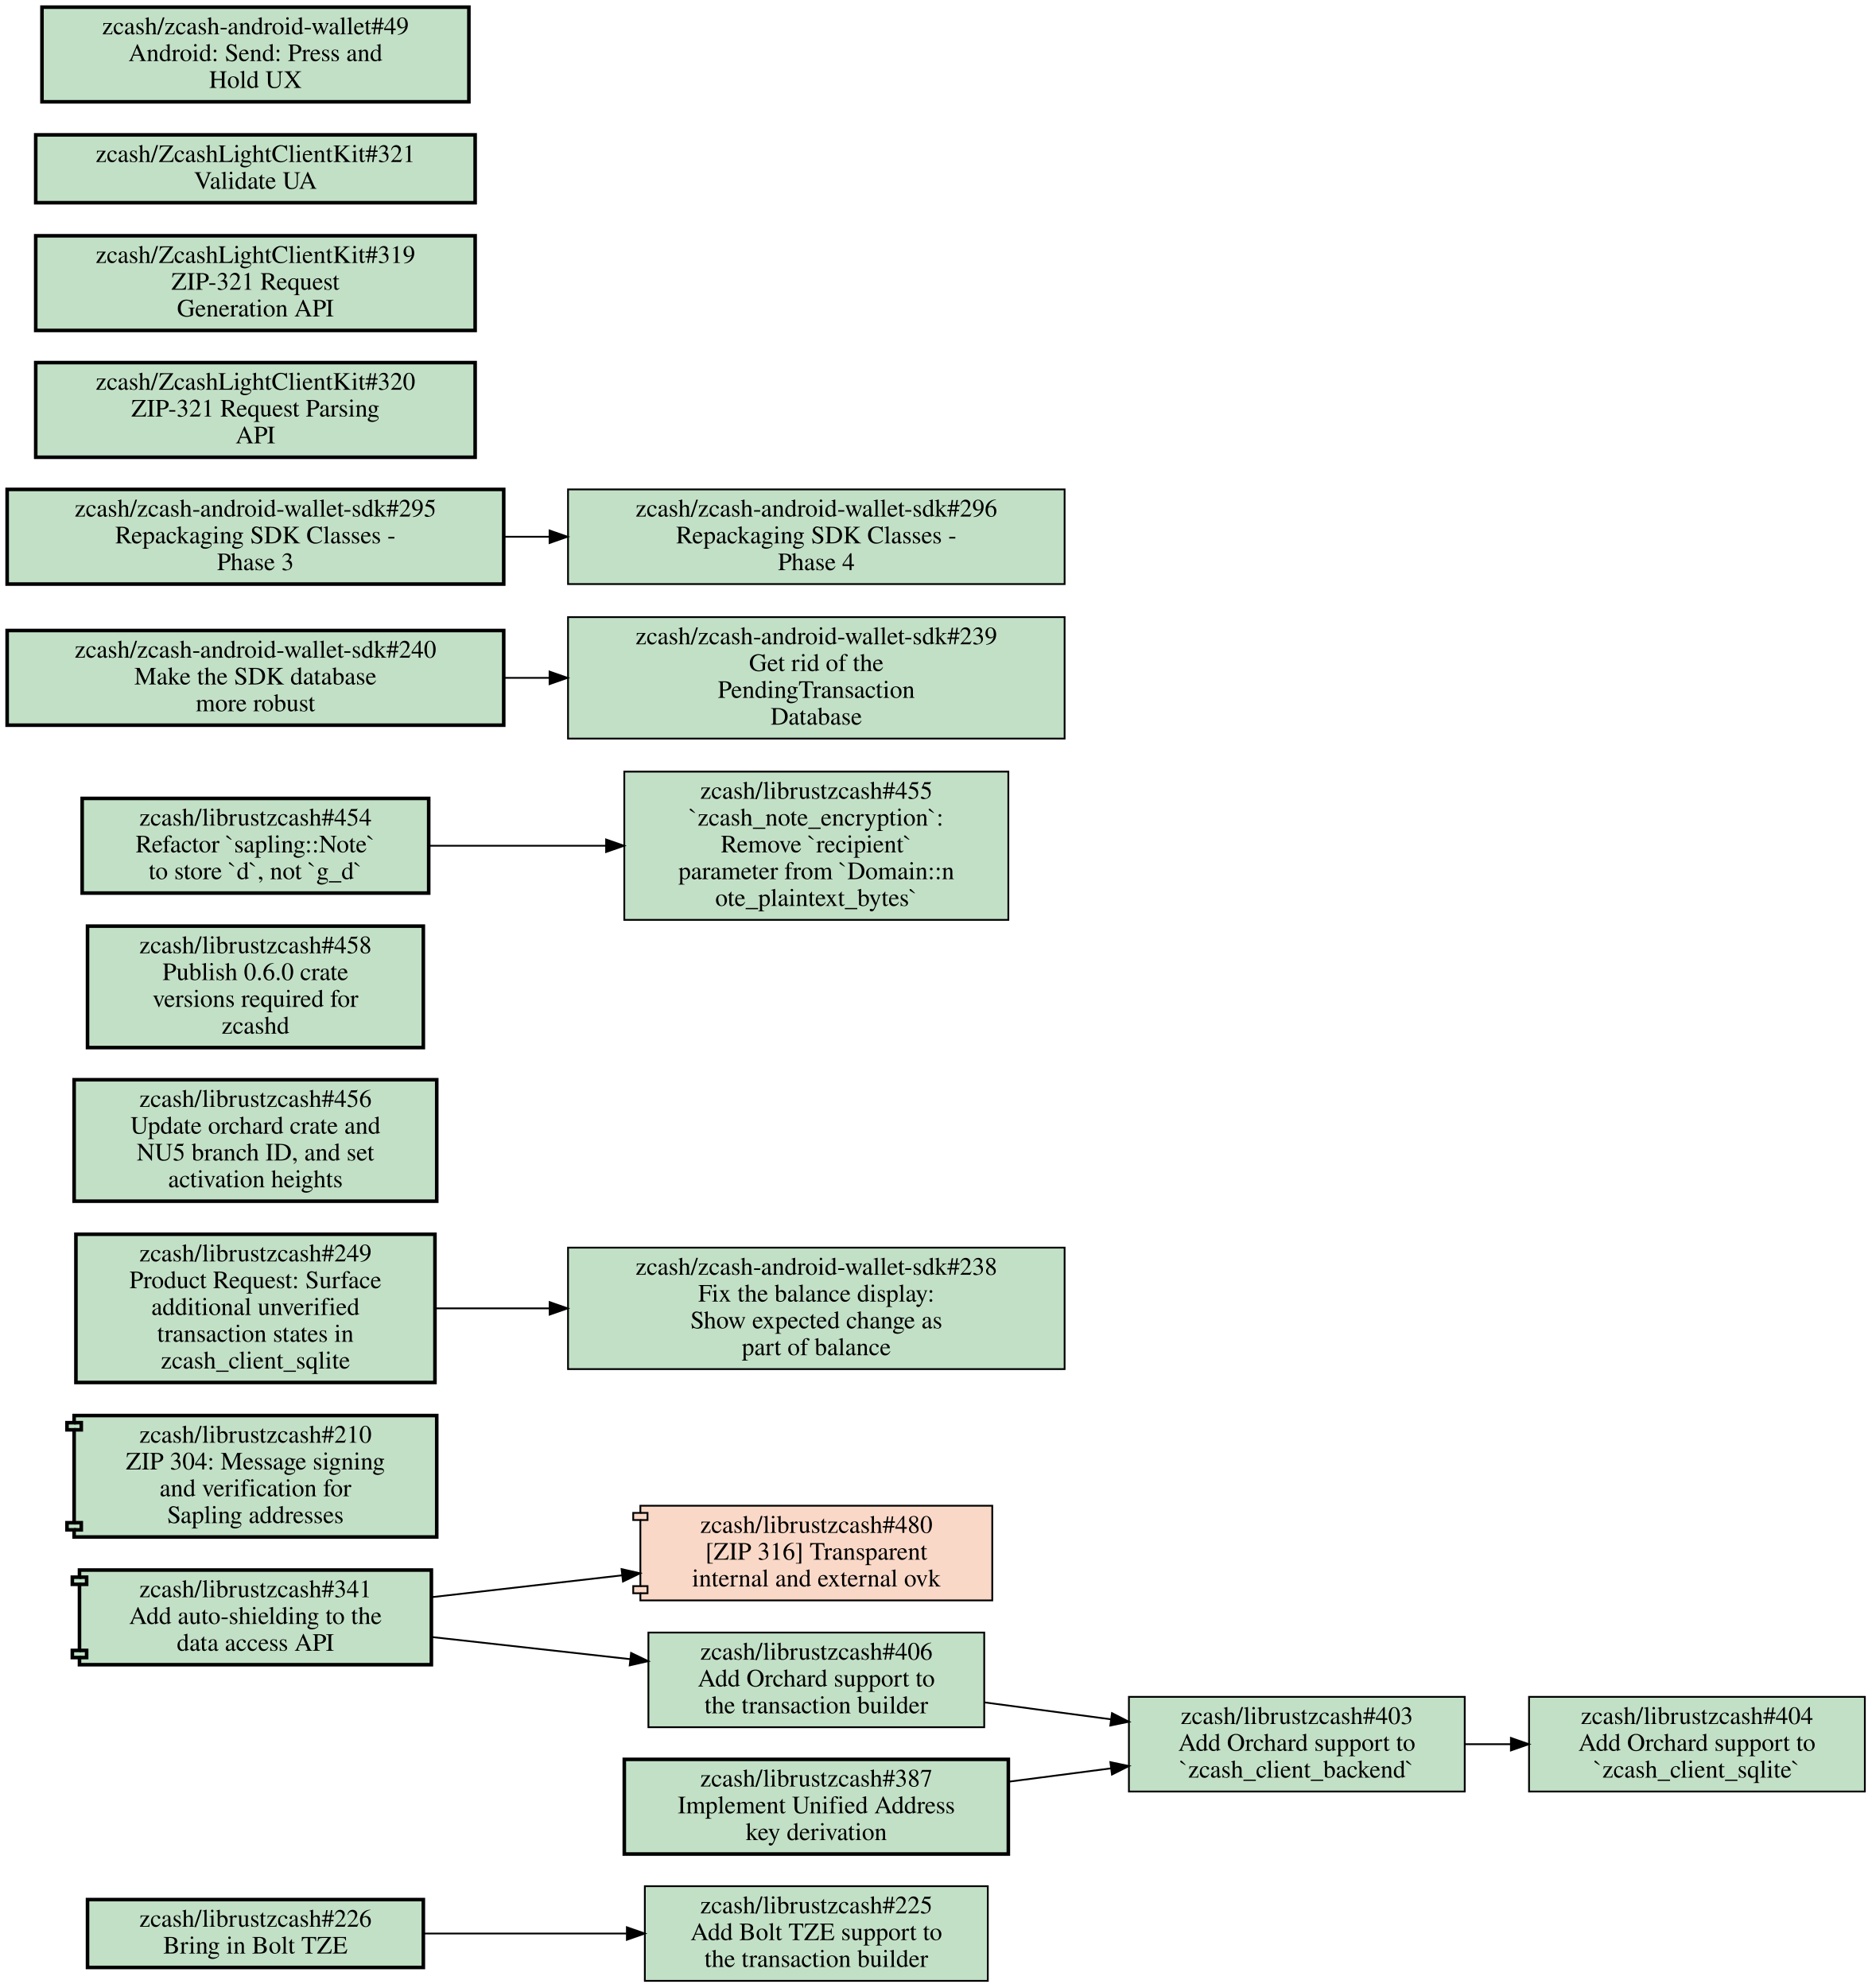
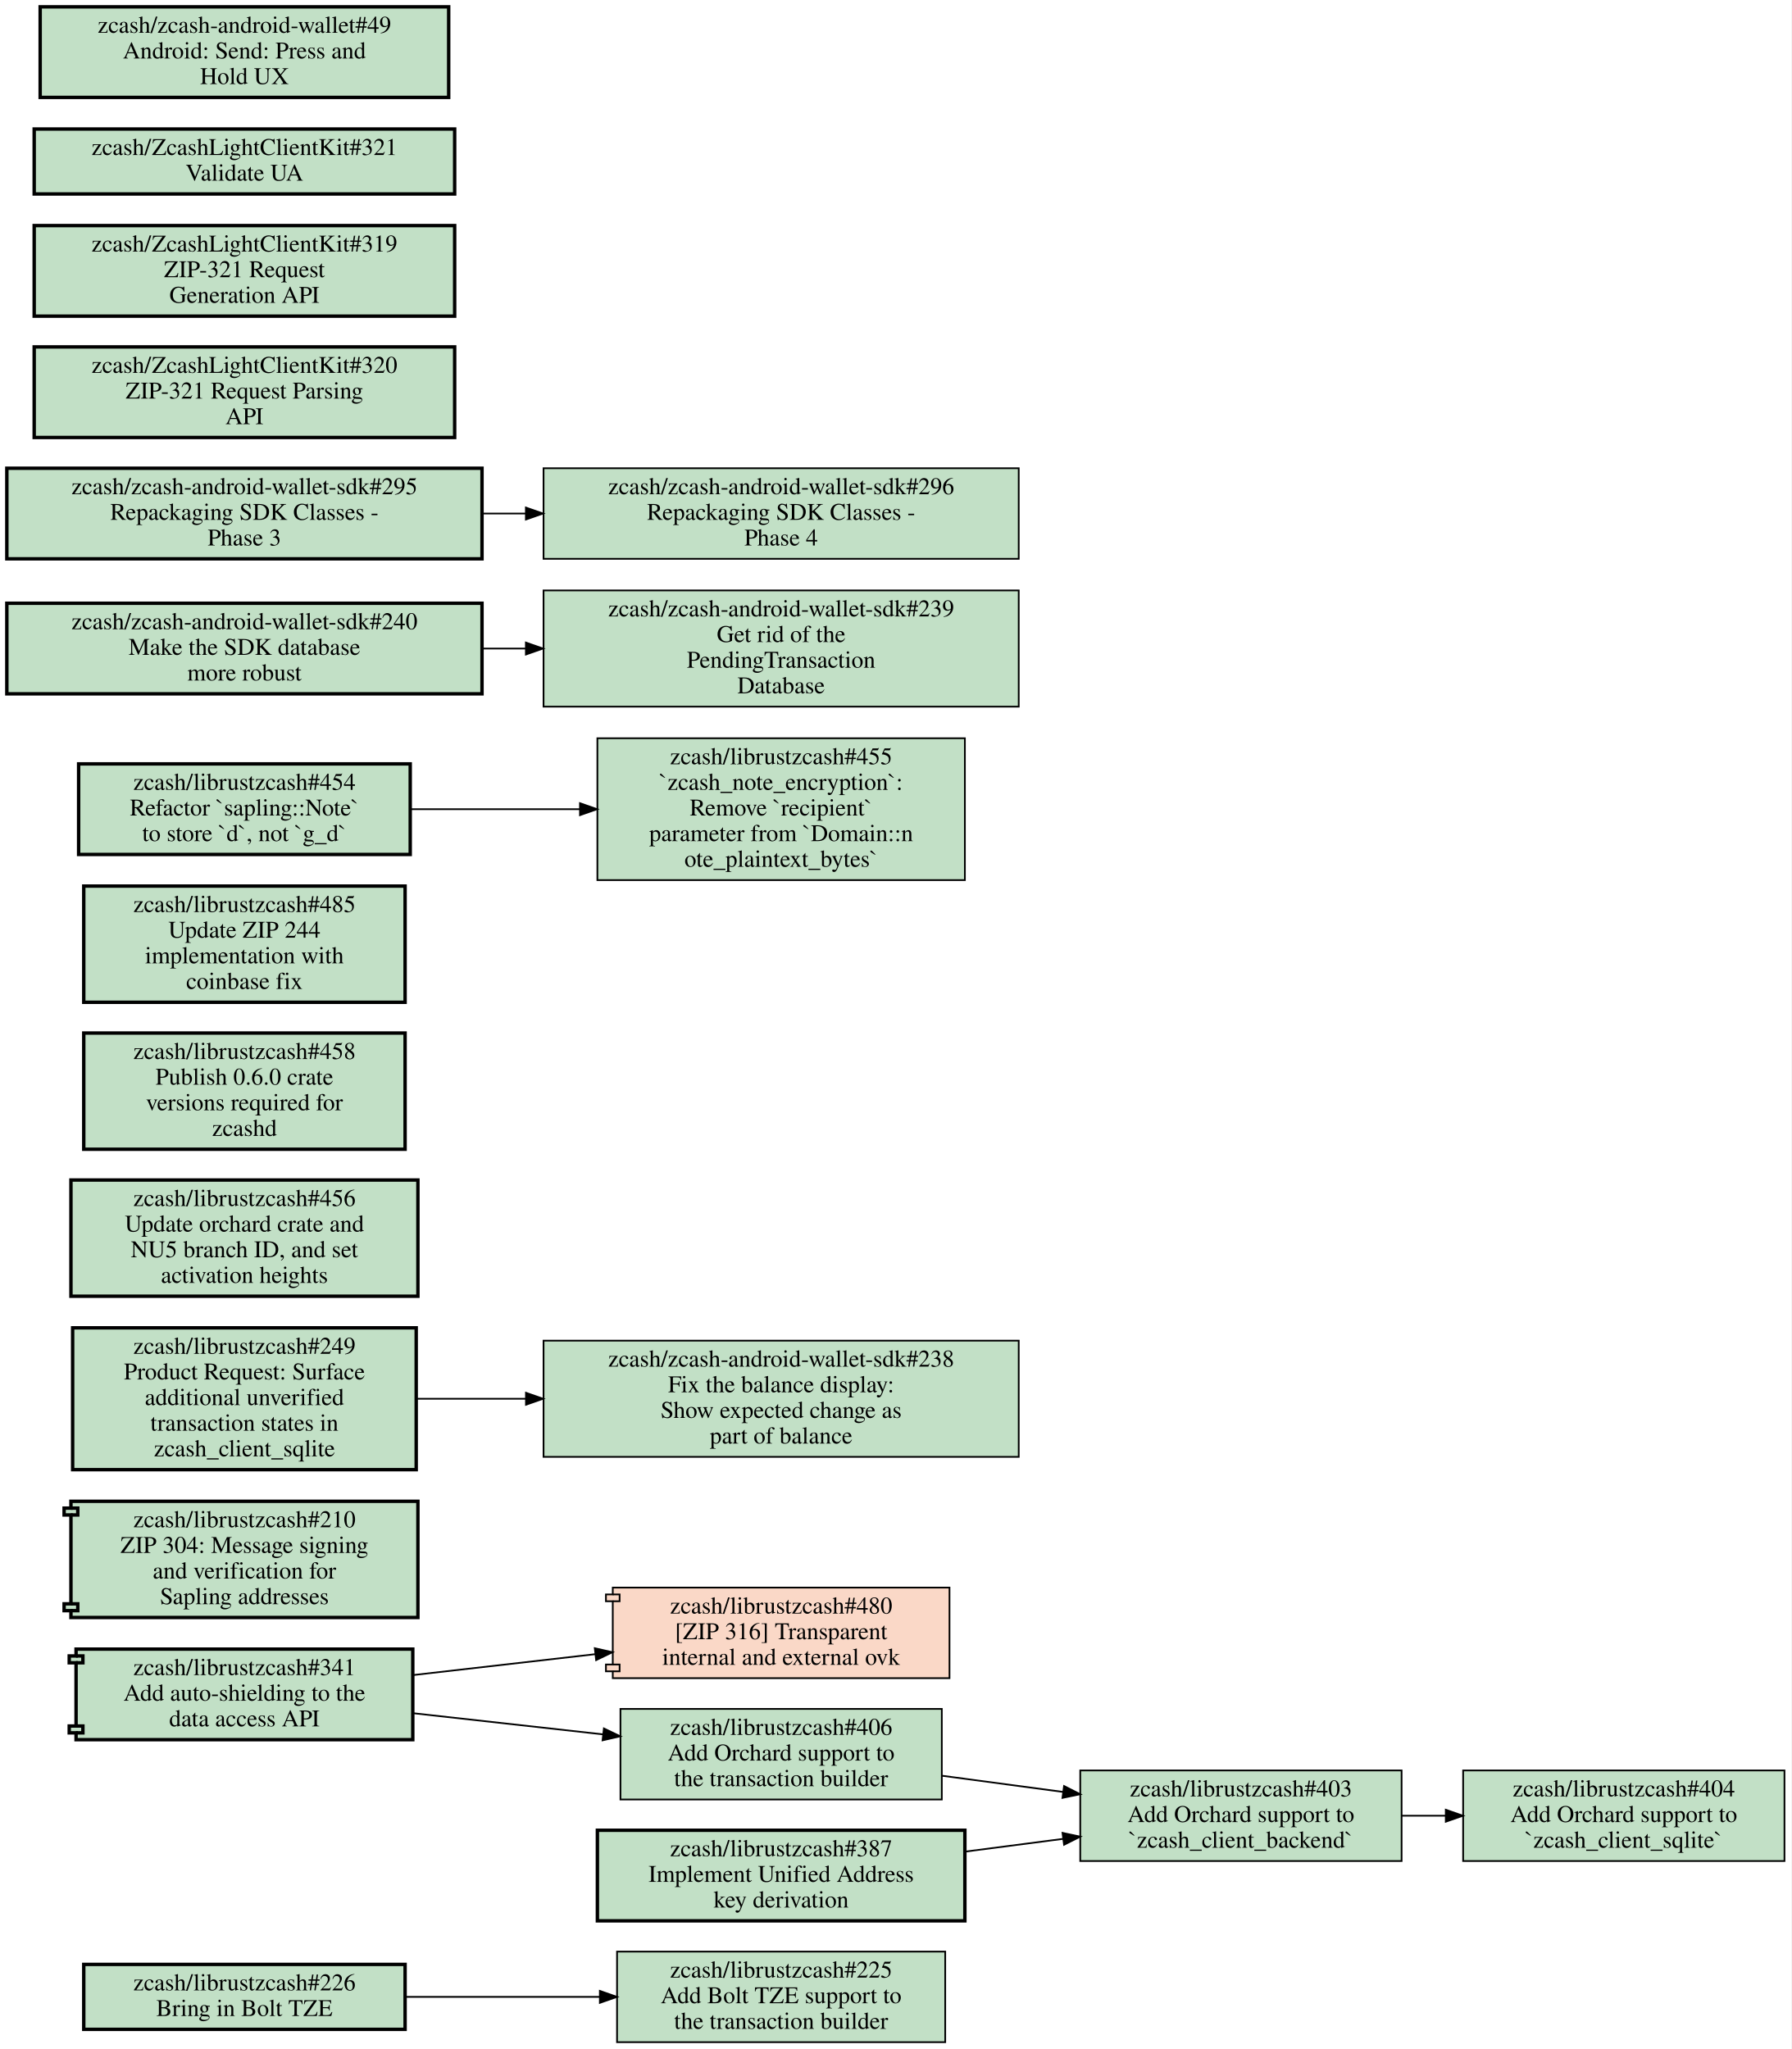
- <svg xmlns="http://www.w3.org/2000/svg" xmlns:xlink="http://www.w3.org/1999/xlink" width="1048pt" height="1113pt" viewBox="0.00 0.00 1048.00 1113.00">
-   <g id="graph0" class="graph" transform="scale(1 1) rotate(0) translate(4 1109)">
-     <polygon fill="#ffffff" stroke="transparent" points="-4,4 -4,-1109 1044,-1109 1044,4 -4,4" />
+ <svg xmlns="http://www.w3.org/2000/svg" xmlns:xlink="http://www.w3.org/1999/xlink" width="1048pt" height="1199pt" viewBox="0.00 0.00 1048.00 1199.00">
+   <g id="graph0" class="graph" transform="scale(1 1) rotate(0) translate(4 1195)">
+     <polygon fill="#ffffff" stroke="transparent" points="-4,4 -4,-1195 1044,-1195 1044,4 -4,4" />
    <g id="node1" class="node open">
      <g id="a_node1">
        <a xlink:href="https://github.com/zcash/librustzcash/issues/226" xlink:title="zcash/librustzcash#226&#10;Bring in Bolt TZE" target="_blank">
          <polygon fill="#c2e0c6" stroke="#000000" stroke-width="2" points="233,-45.5 45,-45.5 45,-7.5 233,-7.5 233,-45.5" />
          <text text-anchor="middle" x="139" y="-30.3" font-family="Times,serif" font-size="14.00" fill="#000000">zcash/librustzcash#226</text>
          <text text-anchor="middle" x="139" y="-15.3" font-family="Times,serif" font-size="14.00" fill="#000000">Bring in Bolt TZE</text>
        </a>
      </g>
    </g>
    <g id="node2" class="node open">
      <g id="a_node2">
        <a xlink:href="https://github.com/zcash/librustzcash/issues/225" xlink:title="zcash/librustzcash#225&#10;Add Bolt TZE support to&#10;the transaction builder" target="_blank">
          <polygon fill="#c2e0c6" stroke="#000000" points="549,-53 357,-53 357,0 549,0 549,-53" />
          <text text-anchor="middle" x="453" y="-37.8" font-family="Times,serif" font-size="14.00" fill="#000000">zcash/librustzcash#225</text>
          <text text-anchor="middle" x="453" y="-22.8" font-family="Times,serif" font-size="14.00" fill="#000000">Add Bolt TZE support to</text>
          <text text-anchor="middle" x="453" y="-7.8" font-family="Times,serif" font-size="14.00" fill="#000000">the transaction builder</text>
        </a>
      </g>
    </g>
    <g id="edge1" class="edge">
      <path fill="none" stroke="#000000" d="M233.21,-26.5C268.96,-26.5 309.91,-26.5 346.7,-26.5" />
      <polygon fill="#000000" stroke="#000000" points="346.95,-30 356.95,-26.5 346.95,-23 346.95,-30" />
    </g>
    <g id="node3" class="node open">
      <g id="a_node3">
        <a xlink:href="https://github.com/zcash/librustzcash/issues/403" xlink:title="zcash/librustzcash#403&#10;Add Orchard support to&#10;`zcash_client_backend`" target="_blank">
          <polygon fill="#c2e0c6" stroke="#000000" points="816,-159 628,-159 628,-106 816,-106 816,-159" />
          <text text-anchor="middle" x="722" y="-143.8" font-family="Times,serif" font-size="14.00" fill="#000000">zcash/librustzcash#403</text>
          <text text-anchor="middle" x="722" y="-128.8" font-family="Times,serif" font-size="14.00" fill="#000000">Add Orchard support to</text>
          <text text-anchor="middle" x="722" y="-113.8" font-family="Times,serif" font-size="14.00" fill="#000000">`zcash_client_backend`</text>
        </a>
      </g>
    </g>
    <g id="node4" class="node open">
      <g id="a_node4">
        <a xlink:href="https://github.com/zcash/librustzcash/issues/404" xlink:title="zcash/librustzcash#404&#10;Add Orchard support to&#10;`zcash_client_sqlite`" target="_blank">
          <polygon fill="#c2e0c6" stroke="#000000" points="1040,-159 852,-159 852,-106 1040,-106 1040,-159" />
          <text text-anchor="middle" x="946" y="-143.8" font-family="Times,serif" font-size="14.00" fill="#000000">zcash/librustzcash#404</text>
          <text text-anchor="middle" x="946" y="-128.8" font-family="Times,serif" font-size="14.00" fill="#000000">Add Orchard support to</text>
          <text text-anchor="middle" x="946" y="-113.8" font-family="Times,serif" font-size="14.00" fill="#000000">`zcash_client_sqlite`</text>
        </a>
      </g>
    </g>
    <g id="edge2" class="edge">
      <path fill="none" stroke="#000000" d="M816.02,-132.5C824.54,-132.5 833.2,-132.5 841.8,-132.5" />
      <polygon fill="#000000" stroke="#000000" points="841.86,-136 851.86,-132.5 841.86,-129 841.86,-136" />
    </g>
    <g id="node5" class="node open">
      <g id="a_node5">
        <a xlink:href="https://github.com/zcash/librustzcash/pull/210" xlink:title="zcash/librustzcash#210&#10;ZIP 304: Message signing&#10;and verification for&#10;Sapling addresses" target="_blank">
          <polygon fill="#c2e0c6" stroke="#000000" stroke-width="2" points="240.5,-316.5 37.5,-316.5 37.5,-312.5 33.5,-312.5 33.5,-308.5 37.5,-308.5 37.5,-256.5 33.5,-256.5 33.5,-252.5 37.5,-252.5 37.5,-248.5 240.5,-248.5 240.5,-316.5" />
          <polyline fill="none" stroke="#000000" stroke-width="2" points="37.5,-312.5 41.5,-312.5 41.5,-308.5 37.5,-308.5 " />
          <polyline fill="none" stroke="#000000" stroke-width="2" points="37.5,-256.5 41.5,-256.5 41.5,-252.5 37.5,-252.5 " />
          <text text-anchor="middle" x="139" y="-301.3" font-family="Times,serif" font-size="14.00" fill="#000000">zcash/librustzcash#210</text>
          <text text-anchor="middle" x="139" y="-286.3" font-family="Times,serif" font-size="14.00" fill="#000000">ZIP 304: Message signing</text>
          <text text-anchor="middle" x="139" y="-271.3" font-family="Times,serif" font-size="14.00" fill="#000000">and verification for</text>
          <text text-anchor="middle" x="139" y="-256.3" font-family="Times,serif" font-size="14.00" fill="#000000">Sapling addresses</text>
        </a>
      </g>
    </g>
    <g id="node6" class="node closed">
      <g id="a_node6">
        <a xlink:href="https://github.com/zcash/librustzcash/pull/480" xlink:title="zcash/librustzcash#480&#10;[ZIP 316] Transparent&#10;internal and external ovk" target="_blank">
          <polygon fill="#fad8c7" stroke="#000000" points="551.5,-266 354.5,-266 354.5,-262 350.5,-262 350.5,-258 354.5,-258 354.5,-221 350.5,-221 350.5,-217 354.5,-217 354.5,-213 551.5,-213 551.5,-266" />
          <polyline fill="none" stroke="#000000" points="354.5,-262 358.5,-262 358.5,-258 354.5,-258 " />
          <polyline fill="none" stroke="#000000" points="354.5,-221 358.5,-221 358.5,-217 354.5,-217 " />
          <text text-anchor="middle" x="453" y="-250.8" font-family="Times,serif" font-size="14.00" fill="#000000">zcash/librustzcash#480</text>
          <text text-anchor="middle" x="453" y="-235.8" font-family="Times,serif" font-size="14.00" fill="#000000">[ZIP 316] Transparent</text>
          <text text-anchor="middle" x="453" y="-220.8" font-family="Times,serif" font-size="14.00" fill="#000000">internal and external ovk</text>
        </a>
      </g>
    </g>
    <g id="node7" class="node open">
      <g id="a_node7">
        <a xlink:href="https://github.com/zcash/librustzcash/pull/341" xlink:title="zcash/librustzcash#341&#10;Add auto-shielding to the&#10;data access API" target="_blank">
          <polygon fill="#c2e0c6" stroke="#000000" stroke-width="2" points="237.5,-230 40.5,-230 40.5,-226 36.5,-226 36.5,-222 40.5,-222 40.5,-185 36.5,-185 36.5,-181 40.5,-181 40.5,-177 237.5,-177 237.5,-230" />
          <polyline fill="none" stroke="#000000" stroke-width="2" points="40.5,-226 44.5,-226 44.5,-222 40.5,-222 " />
          <polyline fill="none" stroke="#000000" stroke-width="2" points="40.5,-185 44.5,-185 44.5,-181 40.5,-181 " />
          <text text-anchor="middle" x="139" y="-214.8" font-family="Times,serif" font-size="14.00" fill="#000000">zcash/librustzcash#341</text>
          <text text-anchor="middle" x="139" y="-199.8" font-family="Times,serif" font-size="14.00" fill="#000000">Add auto-shielding to the</text>
          <text text-anchor="middle" x="139" y="-184.8" font-family="Times,serif" font-size="14.00" fill="#000000">data access API</text>
        </a>
      </g>
    </g>
    <g id="edge3" class="edge">
      <path fill="none" stroke="#000000" d="M237.92,-214.84C271.71,-218.71 309.67,-223.07 344.19,-227.03" />
      <polygon fill="#000000" stroke="#000000" points="343.979,-230.528 354.31,-228.18 344.769,-223.573 343.979,-230.528" />
    </g>
    <g id="node8" class="node open">
      <g id="a_node8">
        <a xlink:href="https://github.com/zcash/librustzcash/issues/406" xlink:title="zcash/librustzcash#406&#10;Add Orchard support to&#10;the transaction builder" target="_blank">
          <polygon fill="#c2e0c6" stroke="#000000" points="547,-195 359,-195 359,-142 547,-142 547,-195" />
          <text text-anchor="middle" x="453" y="-179.8" font-family="Times,serif" font-size="14.00" fill="#000000">zcash/librustzcash#406</text>
          <text text-anchor="middle" x="453" y="-164.8" font-family="Times,serif" font-size="14.00" fill="#000000">Add Orchard support to</text>
          <text text-anchor="middle" x="453" y="-149.8" font-family="Times,serif" font-size="14.00" fill="#000000">the transaction builder</text>
        </a>
      </g>
    </g>
    <g id="edge4" class="edge">
      <path fill="none" stroke="#000000" d="M237.92,-192.47C273.25,-188.54 313.14,-184.09 348.9,-180.1" />
      <polygon fill="#000000" stroke="#000000" points="349.309,-183.576 358.86,-178.99 348.534,-176.619 349.309,-183.576" />
    </g>
    <g id="edge5" class="edge">
      <path fill="none" stroke="#000000" d="M547.08,-155.91C570.02,-152.84 594.68,-149.54 618.04,-146.41" />
      <polygon fill="#000000" stroke="#000000" points="618.523,-149.877 627.97,-145.08 617.594,-142.939 618.523,-149.877" />
    </g>
    <g id="node9" class="node open">
      <g id="a_node9">
        <a xlink:href="https://github.com/zcash/librustzcash/issues/249" xlink:title="zcash/librustzcash#249&#10;Product Request: Surface&#10;additional unverified&#10;transaction states in&#10;zcash_client_sqlite" target="_blank">
          <polygon fill="#c2e0c6" stroke="#000000" stroke-width="2" points="239.5,-418 38.5,-418 38.5,-335 239.5,-335 239.5,-418" />
          <text text-anchor="middle" x="139" y="-402.8" font-family="Times,serif" font-size="14.00" fill="#000000">zcash/librustzcash#249</text>
          <text text-anchor="middle" x="139" y="-387.8" font-family="Times,serif" font-size="14.00" fill="#000000">Product Request: Surface</text>
          <text text-anchor="middle" x="139" y="-372.8" font-family="Times,serif" font-size="14.00" fill="#000000">additional unverified</text>
          <text text-anchor="middle" x="139" y="-357.8" font-family="Times,serif" font-size="14.00" fill="#000000">transaction states in</text>
          <text text-anchor="middle" x="139" y="-342.8" font-family="Times,serif" font-size="14.00" fill="#000000">zcash_client_sqlite</text>
        </a>
      </g>
    </g>
    <g id="node10" class="node open">
      <g id="a_node10">
        <a xlink:href="https://github.com/zcash/zcash-android-wallet-sdk/issues/238" xlink:title="zcash/zcash-android-wallet-sdk#238&#10;Fix the balance display:&#10;Show expected change as&#10;part of balance" target="_blank">
          <polygon fill="#c2e0c6" stroke="#000000" points="592,-410.5 314,-410.5 314,-342.5 592,-342.5 592,-410.5" />
          <text text-anchor="middle" x="453" y="-395.3" font-family="Times,serif" font-size="14.00" fill="#000000">zcash/zcash-android-wallet-sdk#238</text>
          <text text-anchor="middle" x="453" y="-380.3" font-family="Times,serif" font-size="14.00" fill="#000000">Fix the balance display:</text>
          <text text-anchor="middle" x="453" y="-365.3" font-family="Times,serif" font-size="14.00" fill="#000000">Show expected change as</text>
          <text text-anchor="middle" x="453" y="-350.3" font-family="Times,serif" font-size="14.00" fill="#000000">part of balance</text>
        </a>
      </g>
    </g>
    <g id="edge6" class="edge">
      <path fill="none" stroke="#000000" d="M239.65,-376.5C260.01,-376.5 281.83,-376.5 303.47,-376.5" />
      <polygon fill="#000000" stroke="#000000" points="303.72,-380 313.72,-376.5 303.72,-373 303.72,-380" />
    </g>
    <g id="node11" class="node open">
      <g id="a_node11">
        <a xlink:href="https://github.com/zcash/librustzcash/issues/456" xlink:title="zcash/librustzcash#456&#10;Update orchard crate and&#10;NU5 branch ID, and set&#10;activation heights" target="_blank">
          <polygon fill="#c2e0c6" stroke="#000000" stroke-width="2" points="240.5,-504.5 37.5,-504.5 37.5,-436.5 240.5,-436.5 240.5,-504.5" />
          <text text-anchor="middle" x="139" y="-489.3" font-family="Times,serif" font-size="14.00" fill="#000000">zcash/librustzcash#456</text>
          <text text-anchor="middle" x="139" y="-474.3" font-family="Times,serif" font-size="14.00" fill="#000000">Update orchard crate and</text>
          <text text-anchor="middle" x="139" y="-459.3" font-family="Times,serif" font-size="14.00" fill="#000000">NU5 branch ID, and set</text>
          <text text-anchor="middle" x="139" y="-444.3" font-family="Times,serif" font-size="14.00" fill="#000000">activation heights</text>
        </a>
      </g>
    </g>
    <g id="node12" class="node open">
      <g id="a_node12">
        <a xlink:href="https://github.com/zcash/librustzcash/issues/458" xlink:title="zcash/librustzcash#458&#10;Publish 0.6.0 crate&#10;versions required for&#10;zcashd" target="_blank">
          <polygon fill="#c2e0c6" stroke="#000000" stroke-width="2" points="233,-590.5 45,-590.5 45,-522.5 233,-522.5 233,-590.5" />
          <text text-anchor="middle" x="139" y="-575.3" font-family="Times,serif" font-size="14.00" fill="#000000">zcash/librustzcash#458</text>
          <text text-anchor="middle" x="139" y="-560.3" font-family="Times,serif" font-size="14.00" fill="#000000">Publish 0.6.0 crate</text>
          <text text-anchor="middle" x="139" y="-545.3" font-family="Times,serif" font-size="14.00" fill="#000000">versions required for</text>
          <text text-anchor="middle" x="139" y="-530.3" font-family="Times,serif" font-size="14.00" fill="#000000">zcashd</text>
        </a>
      </g>
    </g>
    <g id="node13" class="node open">
      <g id="a_node13">
-         <a xlink:href="https://github.com/zcash/librustzcash/issues/454" xlink:title="zcash/librustzcash#454&#10;Refactor `sapling::Note`&#10;to store `d`, not `g_d`" target="_blank">
-           <polygon fill="#c2e0c6" stroke="#000000" stroke-width="2" points="236,-662 42,-662 42,-609 236,-609 236,-662" />
-           <text text-anchor="middle" x="139" y="-646.8" font-family="Times,serif" font-size="14.00" fill="#000000">zcash/librustzcash#454</text>
-           <text text-anchor="middle" x="139" y="-631.8" font-family="Times,serif" font-size="14.00" fill="#000000">Refactor `sapling::Note`</text>
-           <text text-anchor="middle" x="139" y="-616.8" font-family="Times,serif" font-size="14.00" fill="#000000">to store `d`, not `g_d`</text>
+         <a xlink:href="https://github.com/zcash/librustzcash/issues/485" xlink:title="zcash/librustzcash#485&#10;Update ZIP 244&#10;implementation with&#10;coinbase fix" target="_blank">
+           <polygon fill="#c2e0c6" stroke="#000000" stroke-width="2" points="233,-676.5 45,-676.5 45,-608.5 233,-608.5 233,-676.5" />
+           <text text-anchor="middle" x="139" y="-661.3" font-family="Times,serif" font-size="14.00" fill="#000000">zcash/librustzcash#485</text>
+           <text text-anchor="middle" x="139" y="-646.3" font-family="Times,serif" font-size="14.00" fill="#000000">Update ZIP 244</text>
+           <text text-anchor="middle" x="139" y="-631.3" font-family="Times,serif" font-size="14.00" fill="#000000">implementation with</text>
+           <text text-anchor="middle" x="139" y="-616.3" font-family="Times,serif" font-size="14.00" fill="#000000">coinbase fix</text>
        </a>
      </g>
    </g>
    <g id="node14" class="node open">
      <g id="a_node14">
-         <a xlink:href="https://github.com/zcash/librustzcash/issues/455" xlink:title="zcash/librustzcash#455&#10;`zcash_note_encryption`:&#10;Remove `recipient`&#10;parameter from `Domain::n&#10;ote_plaintext_bytes`" target="_blank">
-           <polygon fill="#c2e0c6" stroke="#000000" points="560.5,-677 345.5,-677 345.5,-594 560.5,-594 560.5,-677" />
-           <text text-anchor="middle" x="453" y="-661.8" font-family="Times,serif" font-size="14.00" fill="#000000">zcash/librustzcash#455</text>
-           <text text-anchor="middle" x="453" y="-646.8" font-family="Times,serif" font-size="14.00" fill="#000000">`zcash_note_encryption`:</text>
-           <text text-anchor="middle" x="453" y="-631.8" font-family="Times,serif" font-size="14.00" fill="#000000">Remove `recipient`</text>
-           <text text-anchor="middle" x="453" y="-616.8" font-family="Times,serif" font-size="14.00" fill="#000000">parameter from `Domain::n</text>
-           <text text-anchor="middle" x="453" y="-601.8" font-family="Times,serif" font-size="14.00" fill="#000000">ote_plaintext_bytes`</text>
-         </a>
-       </g>
-     </g>
-     <g id="edge7" class="edge">
-       <path fill="none" stroke="#000000" d="M236.2,-635.5C267.54,-635.5 302.62,-635.5 335.27,-635.5" />
-       <polygon fill="#000000" stroke="#000000" points="335.32,-639 345.32,-635.5 335.32,-632 335.32,-639" />
+         <a xlink:href="https://github.com/zcash/librustzcash/issues/454" xlink:title="zcash/librustzcash#454&#10;Refactor `sapling::Note`&#10;to store `d`, not `g_d`" target="_blank">
+           <polygon fill="#c2e0c6" stroke="#000000" stroke-width="2" points="236,-748 42,-748 42,-695 236,-695 236,-748" />
+           <text text-anchor="middle" x="139" y="-732.8" font-family="Times,serif" font-size="14.00" fill="#000000">zcash/librustzcash#454</text>
+           <text text-anchor="middle" x="139" y="-717.8" font-family="Times,serif" font-size="14.00" fill="#000000">Refactor `sapling::Note`</text>
+           <text text-anchor="middle" x="139" y="-702.8" font-family="Times,serif" font-size="14.00" fill="#000000">to store `d`, not `g_d`</text>
+         </a>
+       </g>
    </g>
    <g id="node15" class="node open">
      <g id="a_node15">
+         <a xlink:href="https://github.com/zcash/librustzcash/issues/455" xlink:title="zcash/librustzcash#455&#10;`zcash_note_encryption`:&#10;Remove `recipient`&#10;parameter from `Domain::n&#10;ote_plaintext_bytes`" target="_blank">
+           <polygon fill="#c2e0c6" stroke="#000000" points="560.5,-763 345.5,-763 345.5,-680 560.5,-680 560.5,-763" />
+           <text text-anchor="middle" x="453" y="-747.8" font-family="Times,serif" font-size="14.00" fill="#000000">zcash/librustzcash#455</text>
+           <text text-anchor="middle" x="453" y="-732.8" font-family="Times,serif" font-size="14.00" fill="#000000">`zcash_note_encryption`:</text>
+           <text text-anchor="middle" x="453" y="-717.8" font-family="Times,serif" font-size="14.00" fill="#000000">Remove `recipient`</text>
+           <text text-anchor="middle" x="453" y="-702.8" font-family="Times,serif" font-size="14.00" fill="#000000">parameter from `Domain::n</text>
+           <text text-anchor="middle" x="453" y="-687.8" font-family="Times,serif" font-size="14.00" fill="#000000">ote_plaintext_bytes`</text>
+         </a>
+       </g>
+     </g>
+     <g id="edge7" class="edge">
+       <path fill="none" stroke="#000000" d="M236.2,-721.5C267.54,-721.5 302.62,-721.5 335.27,-721.5" />
+       <polygon fill="#000000" stroke="#000000" points="335.32,-725 345.32,-721.5 335.32,-718 335.32,-725" />
+     </g>
+     <g id="node16" class="node open">
+       <g id="a_node16">
        <a xlink:href="https://github.com/zcash/librustzcash/issues/387" xlink:title="zcash/librustzcash#387&#10;Implement Unified Address&#10;key derivation" target="_blank">
          <polygon fill="#c2e0c6" stroke="#000000" stroke-width="2" points="560.5,-124 345.5,-124 345.5,-71 560.5,-71 560.5,-124" />
          <text text-anchor="middle" x="453" y="-108.8" font-family="Times,serif" font-size="14.00" fill="#000000">zcash/librustzcash#387</text>
          <text text-anchor="middle" x="453" y="-93.8" font-family="Times,serif" font-size="14.00" fill="#000000">Implement Unified Address</text>
          <text text-anchor="middle" x="453" y="-78.8" font-family="Times,serif" font-size="14.00" fill="#000000">key derivation</text>
        </a>
      </g>
    </g>
    <g id="edge8" class="edge">
      <path fill="none" stroke="#000000" d="M560.86,-111.53C579.7,-113.98 599.25,-116.53 617.98,-118.97" />
      <polygon fill="#000000" stroke="#000000" points="617.622,-122.453 627.99,-120.27 618.524,-115.511 617.622,-122.453" />
    </g>
-     <g id="node16" class="node open">
-       <g id="a_node16">
-         <a xlink:href="https://github.com/zcash/zcash-android-wallet-sdk/issues/240" xlink:title="zcash/zcash-android-wallet-sdk#240&#10;Make the SDK database&#10;more robust" target="_blank">
-           <polygon fill="#c2e0c6" stroke="#000000" stroke-width="2" points="278,-756 0,-756 0,-703 278,-703 278,-756" />
-           <text text-anchor="middle" x="139" y="-740.8" font-family="Times,serif" font-size="14.00" fill="#000000">zcash/zcash-android-wallet-sdk#240</text>
-           <text text-anchor="middle" x="139" y="-725.8" font-family="Times,serif" font-size="14.00" fill="#000000">Make the SDK database</text>
-           <text text-anchor="middle" x="139" y="-710.8" font-family="Times,serif" font-size="14.00" fill="#000000">more robust</text>
-         </a>
-       </g>
-     </g>
    <g id="node17" class="node open">
      <g id="a_node17">
-         <a xlink:href="https://github.com/zcash/zcash-android-wallet-sdk/issues/239" xlink:title="zcash/zcash-android-wallet-sdk#239&#10;Get rid of the&#10;PendingTransaction&#10;Database" target="_blank">
-           <polygon fill="#c2e0c6" stroke="#000000" points="592,-763.5 314,-763.5 314,-695.5 592,-695.5 592,-763.5" />
-           <text text-anchor="middle" x="453" y="-748.3" font-family="Times,serif" font-size="14.00" fill="#000000">zcash/zcash-android-wallet-sdk#239</text>
-           <text text-anchor="middle" x="453" y="-733.3" font-family="Times,serif" font-size="14.00" fill="#000000">Get rid of the</text>
-           <text text-anchor="middle" x="453" y="-718.3" font-family="Times,serif" font-size="14.00" fill="#000000">PendingTransaction</text>
-           <text text-anchor="middle" x="453" y="-703.3" font-family="Times,serif" font-size="14.00" fill="#000000">Database</text>
-         </a>
-       </g>
-     </g>
-     <g id="edge9" class="edge">
-       <path fill="none" stroke="#000000" d="M278.1,-729.5C286.49,-729.5 294.96,-729.5 303.4,-729.5" />
-       <polygon fill="#000000" stroke="#000000" points="303.67,-733 313.67,-729.5 303.67,-726 303.67,-733" />
+         <a xlink:href="https://github.com/zcash/zcash-android-wallet-sdk/issues/240" xlink:title="zcash/zcash-android-wallet-sdk#240&#10;Make the SDK database&#10;more robust" target="_blank">
+           <polygon fill="#c2e0c6" stroke="#000000" stroke-width="2" points="278,-842 0,-842 0,-789 278,-789 278,-842" />
+           <text text-anchor="middle" x="139" y="-826.8" font-family="Times,serif" font-size="14.00" fill="#000000">zcash/zcash-android-wallet-sdk#240</text>
+           <text text-anchor="middle" x="139" y="-811.8" font-family="Times,serif" font-size="14.00" fill="#000000">Make the SDK database</text>
+           <text text-anchor="middle" x="139" y="-796.8" font-family="Times,serif" font-size="14.00" fill="#000000">more robust</text>
+         </a>
+       </g>
    </g>
    <g id="node18" class="node open">
      <g id="a_node18">
-         <a xlink:href="https://github.com/zcash/zcash-android-wallet-sdk/issues/295" xlink:title="zcash/zcash-android-wallet-sdk#295&#10;Repackaging SDK Classes -&#10;Phase 3" target="_blank">
-           <polygon fill="#c2e0c6" stroke="#000000" stroke-width="2" points="278,-835 0,-835 0,-782 278,-782 278,-835" />
-           <text text-anchor="middle" x="139" y="-819.8" font-family="Times,serif" font-size="14.00" fill="#000000">zcash/zcash-android-wallet-sdk#295</text>
-           <text text-anchor="middle" x="139" y="-804.8" font-family="Times,serif" font-size="14.00" fill="#000000">Repackaging SDK Classes -</text>
-           <text text-anchor="middle" x="139" y="-789.8" font-family="Times,serif" font-size="14.00" fill="#000000">Phase 3</text>
-         </a>
-       </g>
+         <a xlink:href="https://github.com/zcash/zcash-android-wallet-sdk/issues/239" xlink:title="zcash/zcash-android-wallet-sdk#239&#10;Get rid of the&#10;PendingTransaction&#10;Database" target="_blank">
+           <polygon fill="#c2e0c6" stroke="#000000" points="592,-849.5 314,-849.5 314,-781.5 592,-781.5 592,-849.5" />
+           <text text-anchor="middle" x="453" y="-834.3" font-family="Times,serif" font-size="14.00" fill="#000000">zcash/zcash-android-wallet-sdk#239</text>
+           <text text-anchor="middle" x="453" y="-819.3" font-family="Times,serif" font-size="14.00" fill="#000000">Get rid of the</text>
+           <text text-anchor="middle" x="453" y="-804.3" font-family="Times,serif" font-size="14.00" fill="#000000">PendingTransaction</text>
+           <text text-anchor="middle" x="453" y="-789.3" font-family="Times,serif" font-size="14.00" fill="#000000">Database</text>
+         </a>
+       </g>
+     </g>
+     <g id="edge9" class="edge">
+       <path fill="none" stroke="#000000" d="M278.1,-815.5C286.49,-815.5 294.96,-815.5 303.4,-815.5" />
+       <polygon fill="#000000" stroke="#000000" points="303.67,-819 313.67,-815.5 303.67,-812 303.67,-819" />
    </g>
    <g id="node19" class="node open">
      <g id="a_node19">
-         <a xlink:href="https://github.com/zcash/zcash-android-wallet-sdk/issues/296" xlink:title="zcash/zcash-android-wallet-sdk#296&#10;Repackaging SDK Classes -&#10;Phase 4" target="_blank">
-           <polygon fill="#c2e0c6" stroke="#000000" points="592,-835 314,-835 314,-782 592,-782 592,-835" />
-           <text text-anchor="middle" x="453" y="-819.8" font-family="Times,serif" font-size="14.00" fill="#000000">zcash/zcash-android-wallet-sdk#296</text>
-           <text text-anchor="middle" x="453" y="-804.8" font-family="Times,serif" font-size="14.00" fill="#000000">Repackaging SDK Classes -</text>
-           <text text-anchor="middle" x="453" y="-789.8" font-family="Times,serif" font-size="14.00" fill="#000000">Phase 4</text>
-         </a>
-       </g>
-     </g>
-     <g id="edge10" class="edge">
-       <path fill="none" stroke="#000000" d="M278.1,-808.5C286.49,-808.5 294.96,-808.5 303.4,-808.5" />
-       <polygon fill="#000000" stroke="#000000" points="303.67,-812 313.67,-808.5 303.67,-805 303.67,-812" />
+         <a xlink:href="https://github.com/zcash/zcash-android-wallet-sdk/issues/295" xlink:title="zcash/zcash-android-wallet-sdk#295&#10;Repackaging SDK Classes -&#10;Phase 3" target="_blank">
+           <polygon fill="#c2e0c6" stroke="#000000" stroke-width="2" points="278,-921 0,-921 0,-868 278,-868 278,-921" />
+           <text text-anchor="middle" x="139" y="-905.8" font-family="Times,serif" font-size="14.00" fill="#000000">zcash/zcash-android-wallet-sdk#295</text>
+           <text text-anchor="middle" x="139" y="-890.8" font-family="Times,serif" font-size="14.00" fill="#000000">Repackaging SDK Classes -</text>
+           <text text-anchor="middle" x="139" y="-875.8" font-family="Times,serif" font-size="14.00" fill="#000000">Phase 3</text>
+         </a>
+       </g>
    </g>
    <g id="node20" class="node open">
      <g id="a_node20">
-         <a xlink:href="https://github.com/zcash/ZcashLightClientKit/issues/320" xlink:title="zcash/ZcashLightClientKit#320&#10;ZIP-321 Request Parsing&#10;API" target="_blank">
-           <polygon fill="#c2e0c6" stroke="#000000" stroke-width="2" points="262,-906 16,-906 16,-853 262,-853 262,-906" />
-           <text text-anchor="middle" x="139" y="-890.8" font-family="Times,serif" font-size="14.00" fill="#000000">zcash/ZcashLightClientKit#320</text>
-           <text text-anchor="middle" x="139" y="-875.8" font-family="Times,serif" font-size="14.00" fill="#000000">ZIP-321 Request Parsing</text>
-           <text text-anchor="middle" x="139" y="-860.8" font-family="Times,serif" font-size="14.00" fill="#000000">API</text>
-         </a>
-       </g>
+         <a xlink:href="https://github.com/zcash/zcash-android-wallet-sdk/issues/296" xlink:title="zcash/zcash-android-wallet-sdk#296&#10;Repackaging SDK Classes -&#10;Phase 4" target="_blank">
+           <polygon fill="#c2e0c6" stroke="#000000" points="592,-921 314,-921 314,-868 592,-868 592,-921" />
+           <text text-anchor="middle" x="453" y="-905.8" font-family="Times,serif" font-size="14.00" fill="#000000">zcash/zcash-android-wallet-sdk#296</text>
+           <text text-anchor="middle" x="453" y="-890.8" font-family="Times,serif" font-size="14.00" fill="#000000">Repackaging SDK Classes -</text>
+           <text text-anchor="middle" x="453" y="-875.8" font-family="Times,serif" font-size="14.00" fill="#000000">Phase 4</text>
+         </a>
+       </g>
+     </g>
+     <g id="edge10" class="edge">
+       <path fill="none" stroke="#000000" d="M278.1,-894.5C286.49,-894.5 294.96,-894.5 303.4,-894.5" />
+       <polygon fill="#000000" stroke="#000000" points="303.67,-898 313.67,-894.5 303.67,-891 303.67,-898" />
    </g>
    <g id="node21" class="node open">
      <g id="a_node21">
-         <a xlink:href="https://github.com/zcash/ZcashLightClientKit/issues/319" xlink:title="zcash/ZcashLightClientKit#319&#10;ZIP-321 Request&#10;Generation API" target="_blank">
-           <polygon fill="#c2e0c6" stroke="#000000" stroke-width="2" points="262,-977 16,-977 16,-924 262,-924 262,-977" />
-           <text text-anchor="middle" x="139" y="-961.8" font-family="Times,serif" font-size="14.00" fill="#000000">zcash/ZcashLightClientKit#319</text>
-           <text text-anchor="middle" x="139" y="-946.8" font-family="Times,serif" font-size="14.00" fill="#000000">ZIP-321 Request</text>
-           <text text-anchor="middle" x="139" y="-931.8" font-family="Times,serif" font-size="14.00" fill="#000000">Generation API</text>
+         <a xlink:href="https://github.com/zcash/ZcashLightClientKit/issues/320" xlink:title="zcash/ZcashLightClientKit#320&#10;ZIP-321 Request Parsing&#10;API" target="_blank">
+           <polygon fill="#c2e0c6" stroke="#000000" stroke-width="2" points="262,-992 16,-992 16,-939 262,-939 262,-992" />
+           <text text-anchor="middle" x="139" y="-976.8" font-family="Times,serif" font-size="14.00" fill="#000000">zcash/ZcashLightClientKit#320</text>
+           <text text-anchor="middle" x="139" y="-961.8" font-family="Times,serif" font-size="14.00" fill="#000000">ZIP-321 Request Parsing</text>
+           <text text-anchor="middle" x="139" y="-946.8" font-family="Times,serif" font-size="14.00" fill="#000000">API</text>
        </a>
      </g>
    </g>
    <g id="node22" class="node open">
      <g id="a_node22">
-         <a xlink:href="https://github.com/zcash/ZcashLightClientKit/issues/321" xlink:title="zcash/ZcashLightClientKit#321&#10;Validate UA" target="_blank">
-           <polygon fill="#c2e0c6" stroke="#000000" stroke-width="2" points="262,-1033.5 16,-1033.5 16,-995.5 262,-995.5 262,-1033.5" />
-           <text text-anchor="middle" x="139" y="-1018.3" font-family="Times,serif" font-size="14.00" fill="#000000">zcash/ZcashLightClientKit#321</text>
-           <text text-anchor="middle" x="139" y="-1003.3" font-family="Times,serif" font-size="14.00" fill="#000000">Validate UA</text>
+         <a xlink:href="https://github.com/zcash/ZcashLightClientKit/issues/319" xlink:title="zcash/ZcashLightClientKit#319&#10;ZIP-321 Request&#10;Generation API" target="_blank">
+           <polygon fill="#c2e0c6" stroke="#000000" stroke-width="2" points="262,-1063 16,-1063 16,-1010 262,-1010 262,-1063" />
+           <text text-anchor="middle" x="139" y="-1047.8" font-family="Times,serif" font-size="14.00" fill="#000000">zcash/ZcashLightClientKit#319</text>
+           <text text-anchor="middle" x="139" y="-1032.8" font-family="Times,serif" font-size="14.00" fill="#000000">ZIP-321 Request</text>
+           <text text-anchor="middle" x="139" y="-1017.8" font-family="Times,serif" font-size="14.00" fill="#000000">Generation API</text>
        </a>
      </g>
    </g>
    <g id="node23" class="node open">
      <g id="a_node23">
+         <a xlink:href="https://github.com/zcash/ZcashLightClientKit/issues/321" xlink:title="zcash/ZcashLightClientKit#321&#10;Validate UA" target="_blank">
+           <polygon fill="#c2e0c6" stroke="#000000" stroke-width="2" points="262,-1119.5 16,-1119.5 16,-1081.5 262,-1081.5 262,-1119.5" />
+           <text text-anchor="middle" x="139" y="-1104.3" font-family="Times,serif" font-size="14.00" fill="#000000">zcash/ZcashLightClientKit#321</text>
+           <text text-anchor="middle" x="139" y="-1089.3" font-family="Times,serif" font-size="14.00" fill="#000000">Validate UA</text>
+         </a>
+       </g>
+     </g>
+     <g id="node24" class="node open">
+       <g id="a_node24">
        <a xlink:href="https://github.com/zcash/zcash-android-wallet/issues/49" xlink:title="zcash/zcash-android-wallet#49&#10;Android: Send: Press and&#10;Hold UX" target="_blank">
-           <polygon fill="#c2e0c6" stroke="#000000" stroke-width="2" points="258.5,-1105 19.5,-1105 19.5,-1052 258.5,-1052 258.5,-1105" />
-           <text text-anchor="middle" x="139" y="-1089.8" font-family="Times,serif" font-size="14.00" fill="#000000">zcash/zcash-android-wallet#49</text>
-           <text text-anchor="middle" x="139" y="-1074.8" font-family="Times,serif" font-size="14.00" fill="#000000">Android: Send: Press and</text>
-           <text text-anchor="middle" x="139" y="-1059.8" font-family="Times,serif" font-size="14.00" fill="#000000">Hold UX</text>
+           <polygon fill="#c2e0c6" stroke="#000000" stroke-width="2" points="258.5,-1191 19.5,-1191 19.5,-1138 258.5,-1138 258.5,-1191" />
+           <text text-anchor="middle" x="139" y="-1175.8" font-family="Times,serif" font-size="14.00" fill="#000000">zcash/zcash-android-wallet#49</text>
+           <text text-anchor="middle" x="139" y="-1160.8" font-family="Times,serif" font-size="14.00" fill="#000000">Android: Send: Press and</text>
+           <text text-anchor="middle" x="139" y="-1145.8" font-family="Times,serif" font-size="14.00" fill="#000000">Hold UX</text>
        </a>
      </g>
    </g>
  </g>
</svg>
